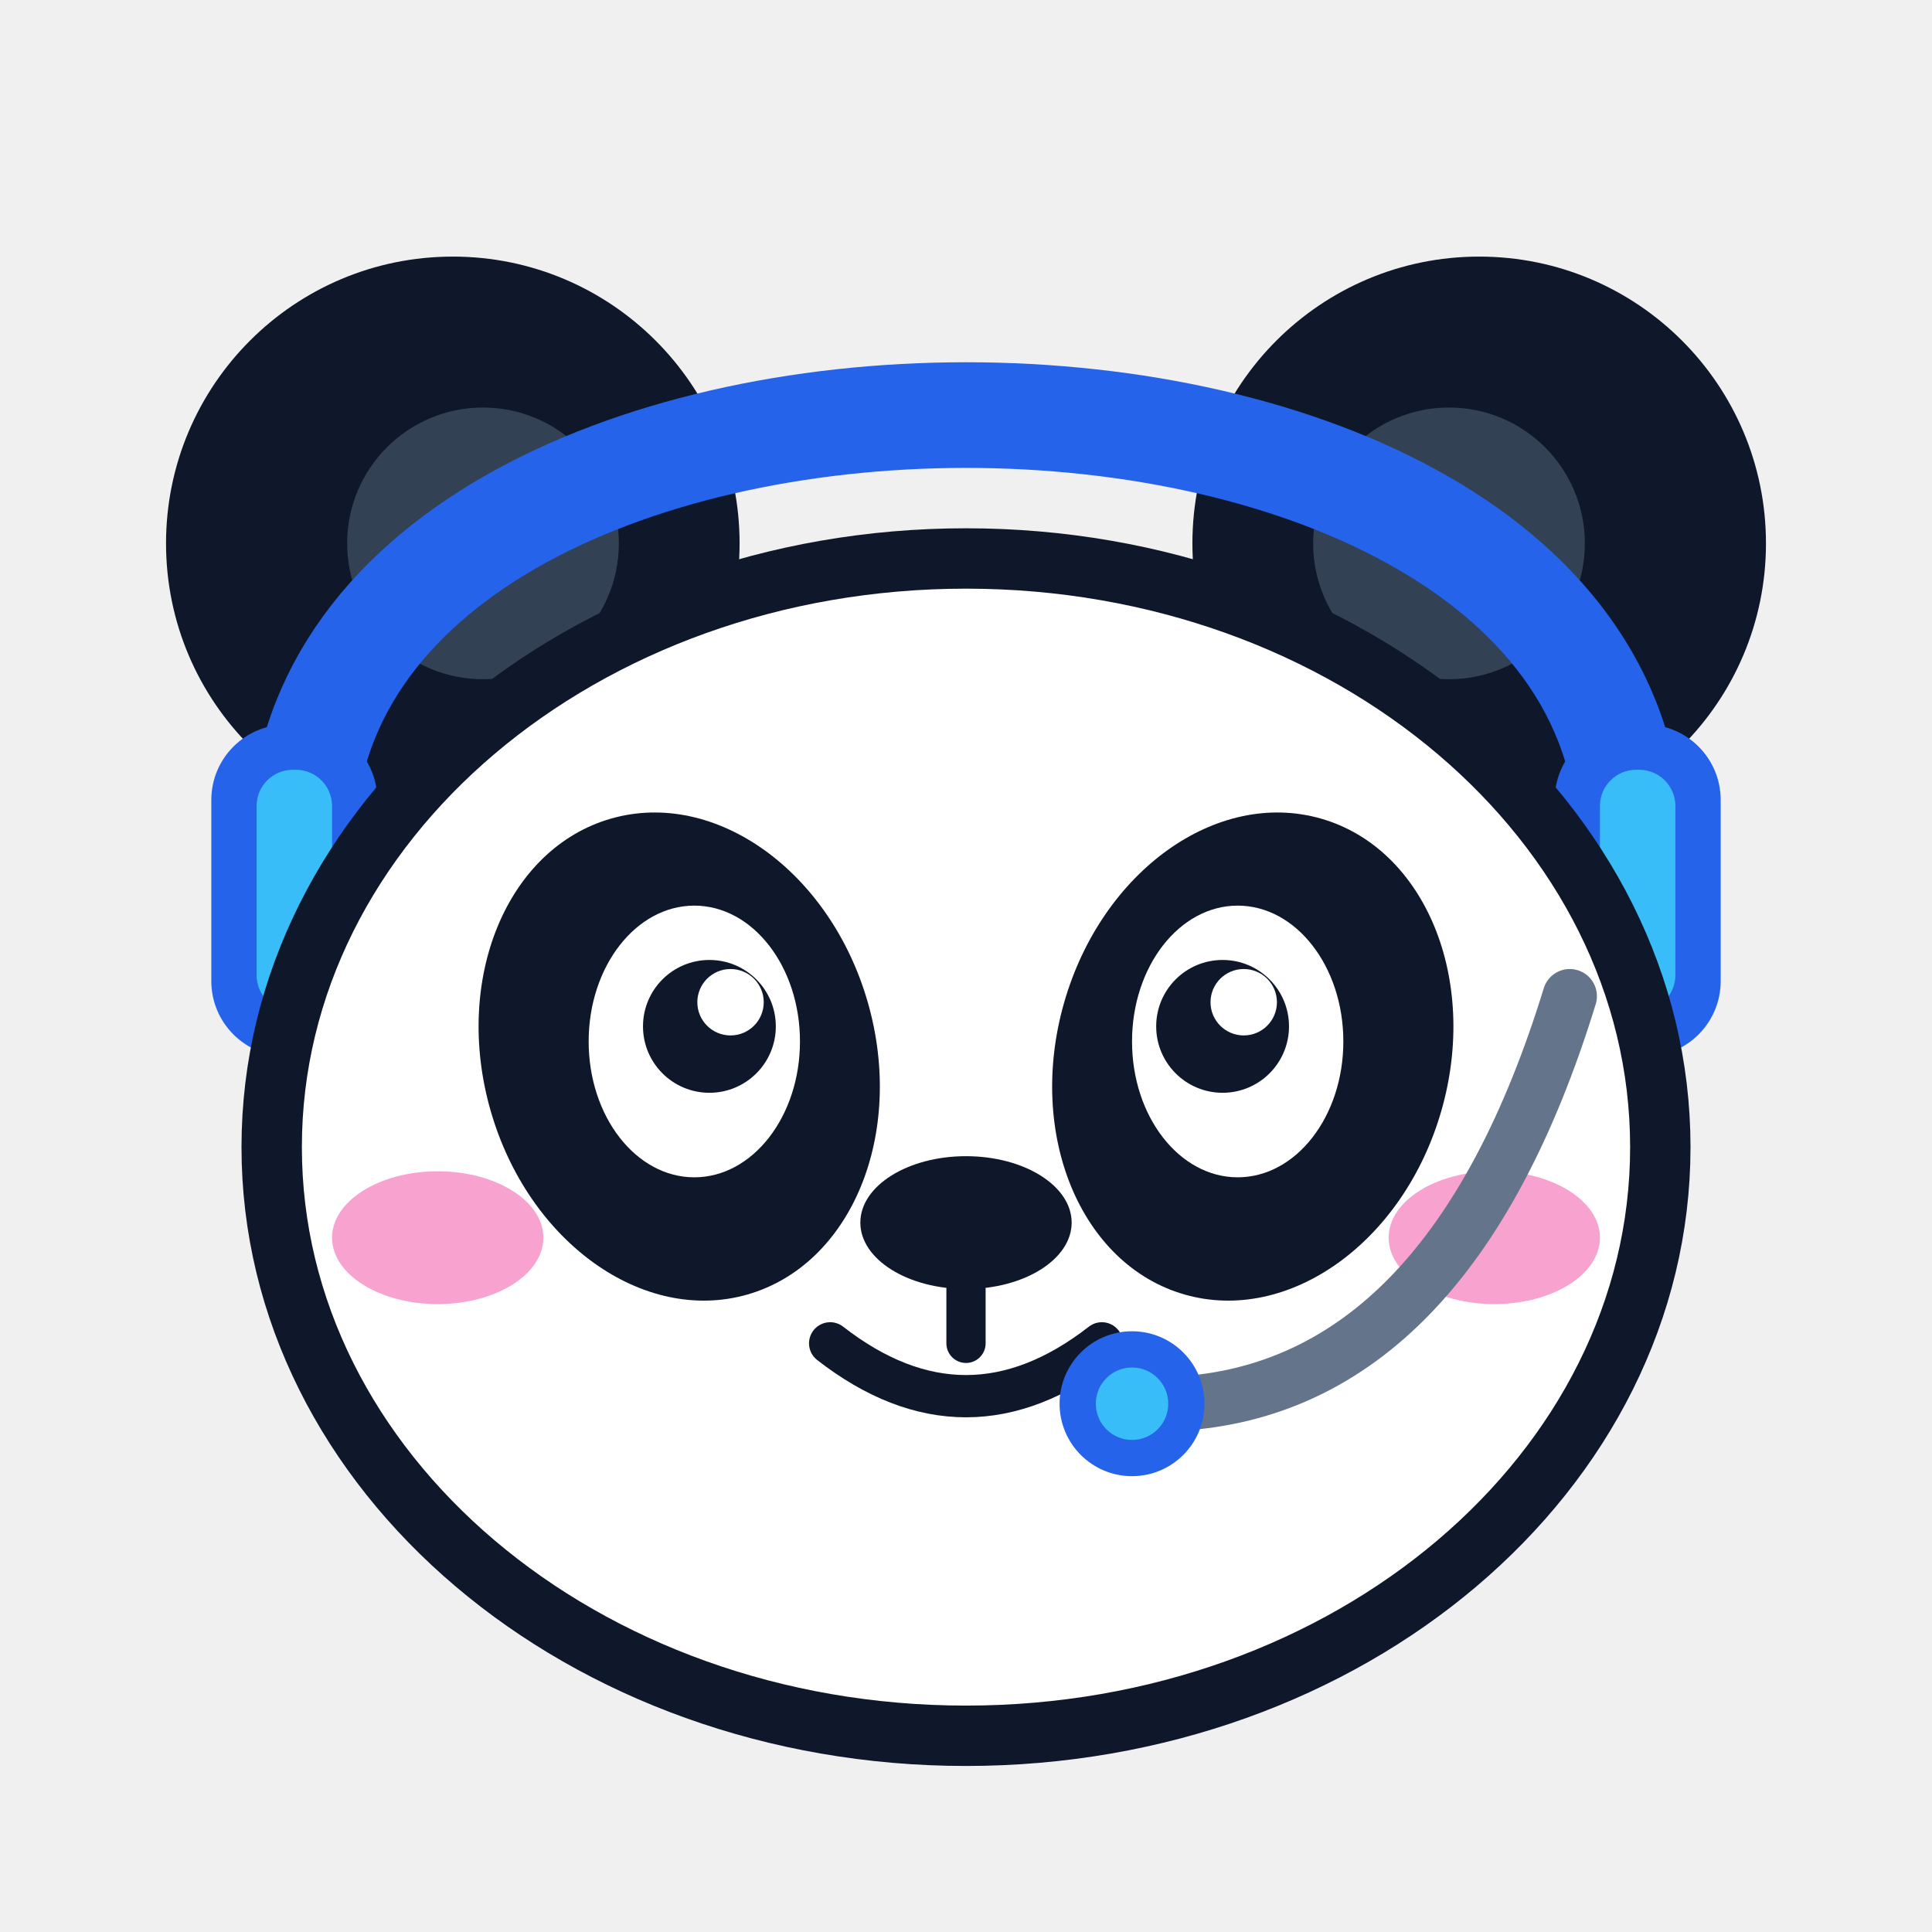
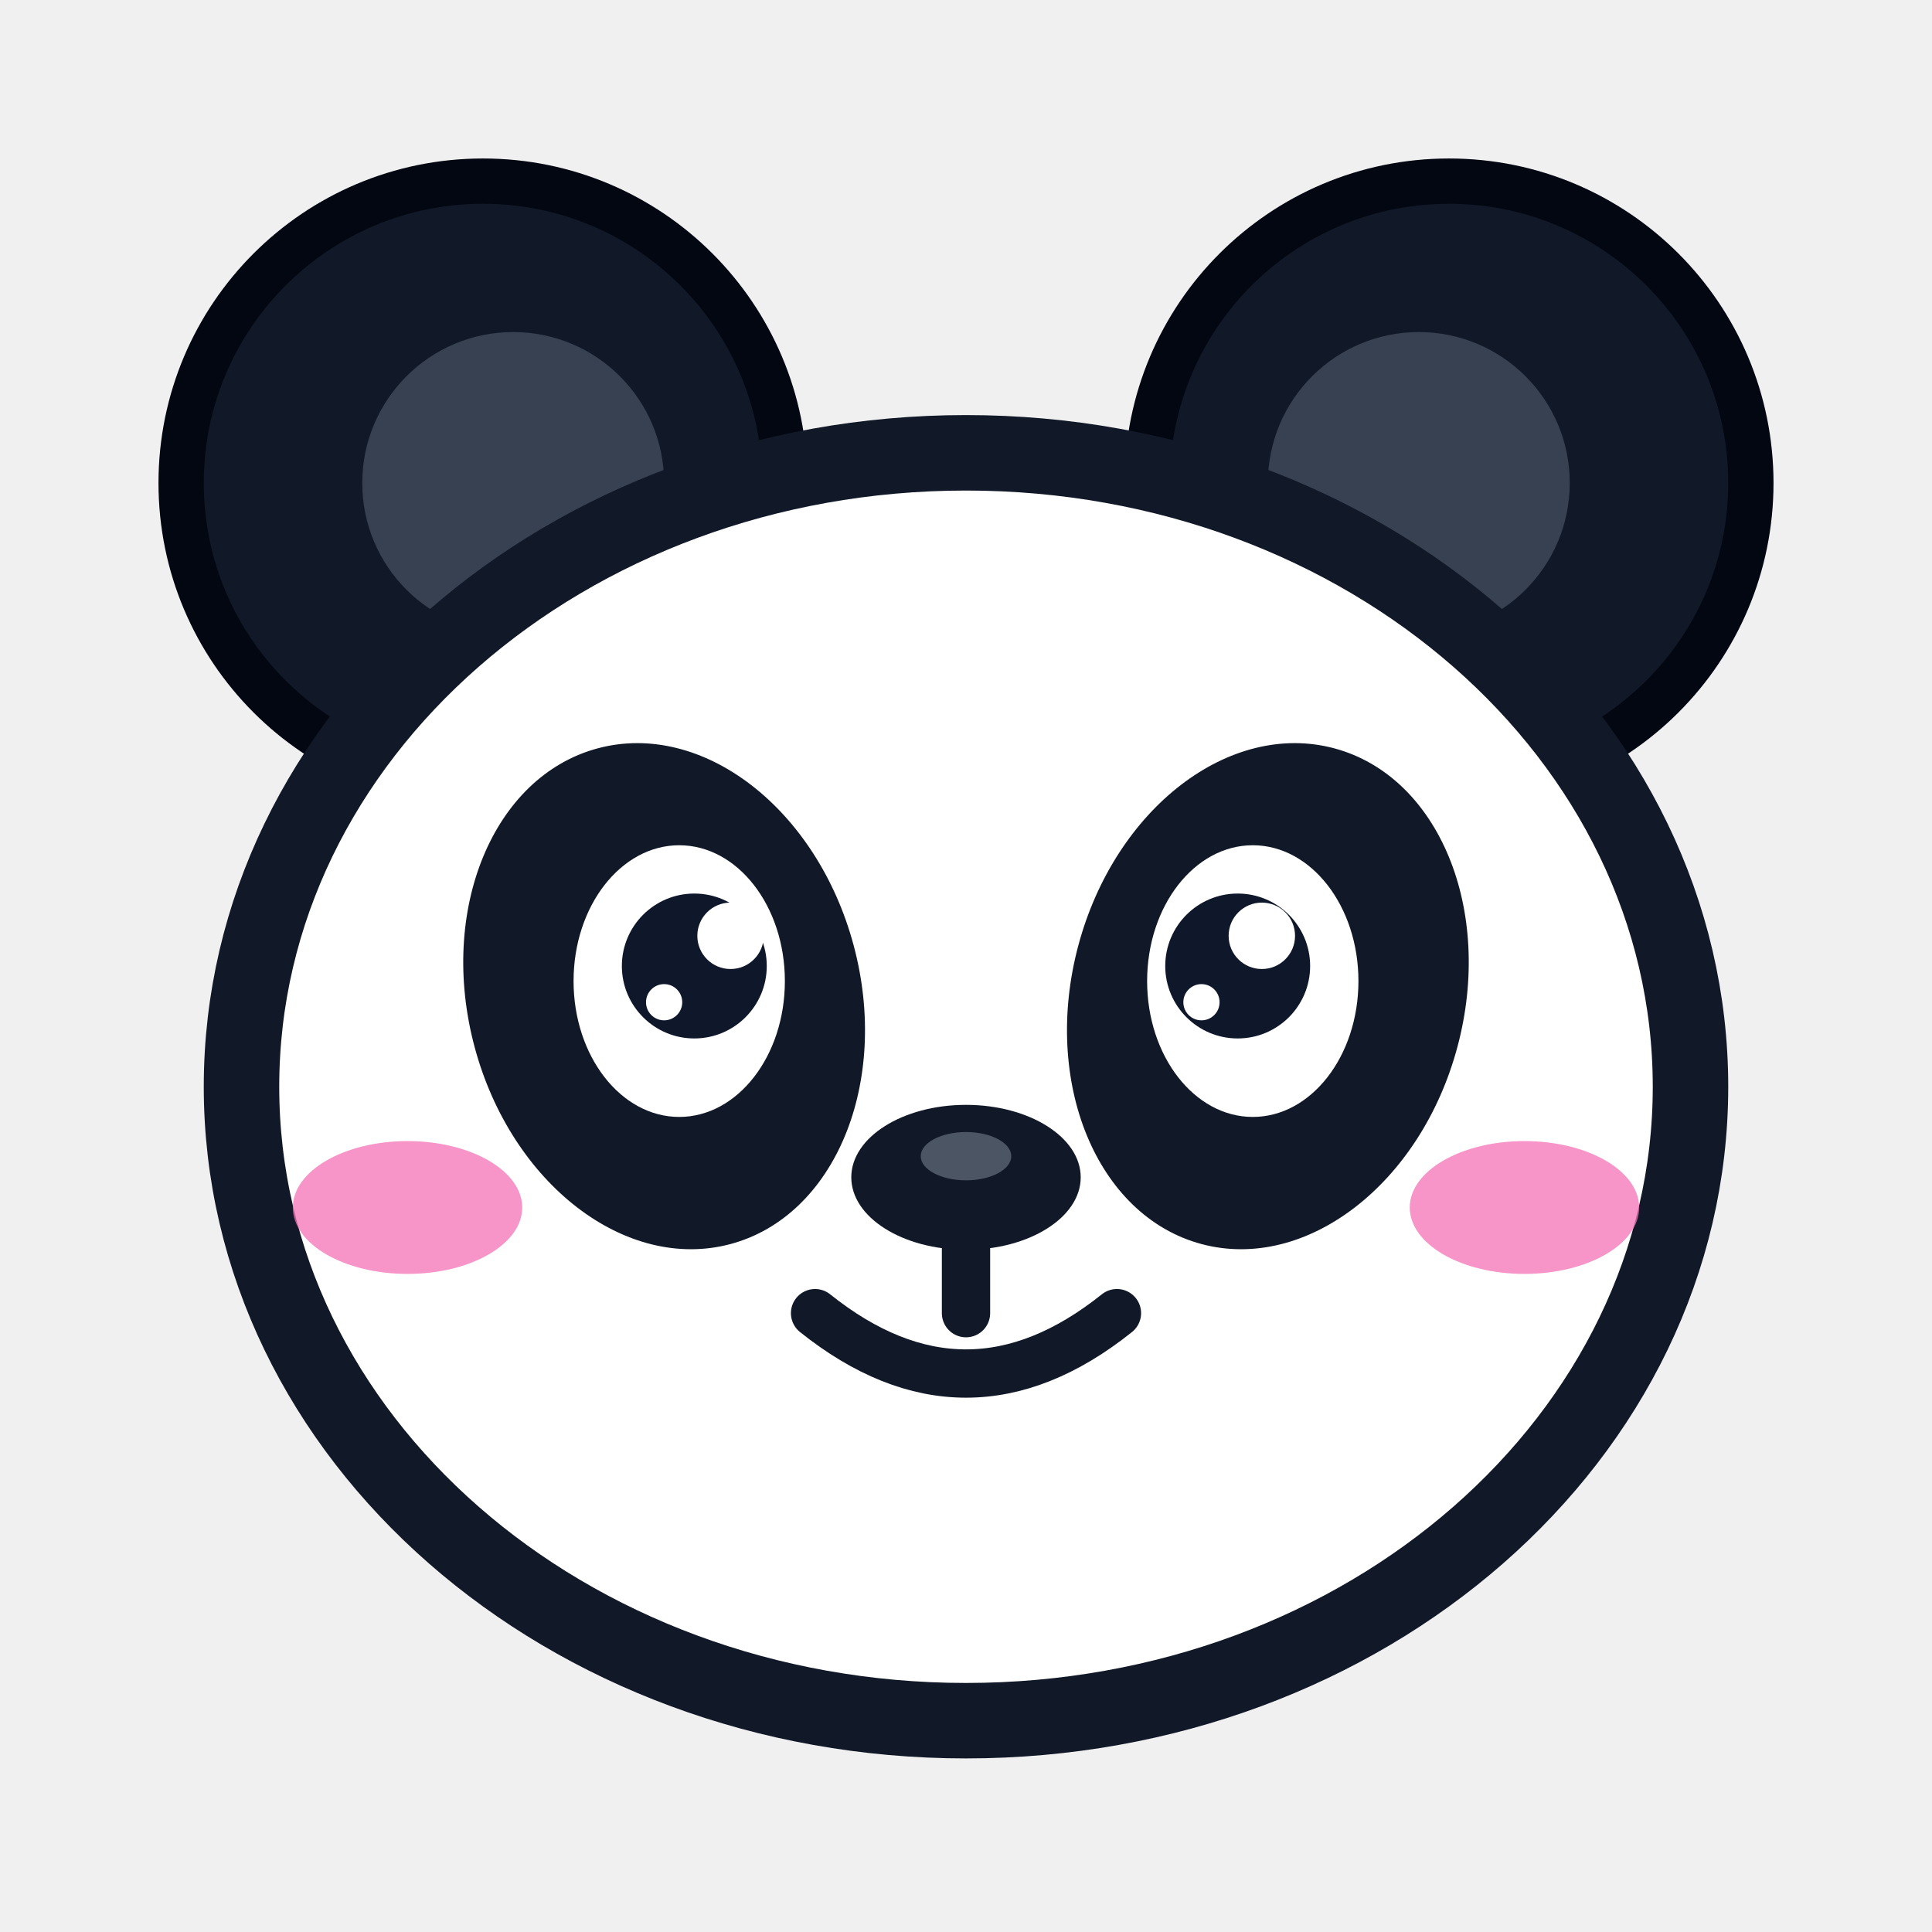
<svg xmlns="http://www.w3.org/2000/svg" viewBox="0 0 64 64" width="64" height="64">
-   <defs>
-     <linearGradient id="headsetGrad" x1="0%" y1="0%" x2="100%" y2="100%">
-       <stop offset="0%" stop-color="#2563eb" />
-       <stop offset="100%" stop-color="#38bdf8" />
-     </linearGradient>
-   </defs>
-   <circle cx="15" cy="18" r="9.5" fill="#0f172a" />
-   <circle cx="16" cy="18" r="4.5" fill="#334155" />
-   <circle cx="49" cy="18" r="9.5" fill="#0f172a" />
-   <circle cx="48" cy="18" r="4.5" fill="#334155" />
-   <path d="M 10 28 C 10 9, 54 9, 54 28" fill="none" stroke="#2563eb" stroke-width="3.5" stroke-linecap="round" />
-   <rect x="7" y="24" width="5.5" height="11" rx="2.5" fill="#2563eb" />
-   <rect x="8.5" y="25.5" width="2.5" height="8" rx="1.2" fill="#38bdf8" />
-   <rect x="51.5" y="24" width="5.5" height="11" rx="2.5" fill="#2563eb" />
-   <rect x="53" y="25.5" width="2.5" height="8" rx="1.2" fill="#38bdf8" />
-   <ellipse cx="32" cy="38" rx="23" ry="19.5" fill="#ffffff" stroke="#0f172a" stroke-width="2" />
-   <ellipse cx="22.5" cy="35" rx="6.5" ry="8.2" fill="#0f172a" transform="rotate(-16 22.5 35)" />
-   <ellipse cx="41.5" cy="35" rx="6.5" ry="8.2" fill="#0f172a" transform="rotate(16 41.5 35)" />
-   <ellipse cx="23" cy="34.5" rx="3.5" ry="4.5" fill="#ffffff" />
-   <circle cx="23.5" cy="34" r="2.2" fill="#0f172a" />
-   <circle cx="24.2" cy="33.2" r="1.1" fill="#ffffff" />
-   <ellipse cx="41" cy="34.5" rx="3.5" ry="4.5" fill="#ffffff" />
-   <circle cx="40.5" cy="34" r="2.2" fill="#0f172a" />
-   <circle cx="41.2" cy="33.2" r="1.1" fill="#ffffff" />
-   <ellipse cx="14.5" cy="41" rx="3.5" ry="2.2" fill="#f472b6" opacity="0.65" />
-   <ellipse cx="49.5" cy="41" rx="3.5" ry="2.2" fill="#f472b6" opacity="0.65" />
-   <ellipse cx="32" cy="40.5" rx="3.5" ry="2.2" fill="#0f172a" />
-   <path d="M 32 42.7 L 32 44.5" stroke="#0f172a" stroke-width="1.3" stroke-linecap="round" />
-   <path d="M 27.5 44.5 Q 32 48 36.5 44.5" fill="none" stroke="#0f172a" stroke-width="1.4" stroke-linecap="round" />
-   <path d="M 52 33 Q 48 46 39 46.5" fill="none" stroke="#64748b" stroke-width="1.8" stroke-linecap="round" />
-   <circle cx="37.5" cy="46.5" r="2.4" fill="#2563eb" />
-   <circle cx="37.5" cy="46.5" r="1.2" fill="#38bdf8" />
+   <circle cx="16" cy="16" r="10" fill="#111827" stroke="#030712" stroke-width="1.5" />
+   <circle cx="17" cy="16" r="5" fill="#374151" />
+   <circle cx="48" cy="16" r="10" fill="#111827" stroke="#030712" stroke-width="1.5" />
+   <circle cx="47" cy="16" r="5" fill="#374151" />
+   <ellipse cx="32" cy="36" rx="24" ry="21" fill="#ffffff" stroke="#111827" stroke-width="2.5" />
+   <ellipse cx="22" cy="33" rx="6.5" ry="8.5" fill="#111827" transform="rotate(-15 22 33)" />
+   <ellipse cx="42" cy="33" rx="6.5" ry="8.5" fill="#111827" transform="rotate(15 42 33)" />
+   <ellipse cx="22.5" cy="32.5" rx="3.5" ry="4.5" fill="#ffffff" />
+   <circle cx="23" cy="32" r="2.4" fill="#0f172a" />
+   <circle cx="24.2" cy="31" r="1.1" fill="#ffffff" />
+   <circle cx="22" cy="33.2" r="0.6" fill="#ffffff" />
+   <ellipse cx="41.5" cy="32.5" rx="3.5" ry="4.5" fill="#ffffff" />
+   <circle cx="41" cy="32" r="2.4" fill="#0f172a" />
+   <circle cx="41.8" cy="31" r="1.1" fill="#ffffff" />
+   <circle cx="39.8" cy="33.2" r="0.6" fill="#ffffff" />
+   <ellipse cx="13.5" cy="40" rx="3.8" ry="2.2" fill="#f472b6" opacity="0.75" />
+   <ellipse cx="50.5" cy="40" rx="3.8" ry="2.2" fill="#f472b6" opacity="0.75" />
+   <ellipse cx="32" cy="39" rx="3.8" ry="2.4" fill="#111827" />
+   <ellipse cx="32" cy="38.3" rx="1.5" ry="0.8" fill="#4b5563" />
+   <line x1="32" y1="41.4" x2="32" y2="43.5" stroke="#111827" stroke-width="1.6" stroke-linecap="round" />
+   <path d="M 27 43.5 Q 32 47.5 37 43.5" fill="none" stroke="#111827" stroke-width="1.6" stroke-linecap="round" />
</svg>
